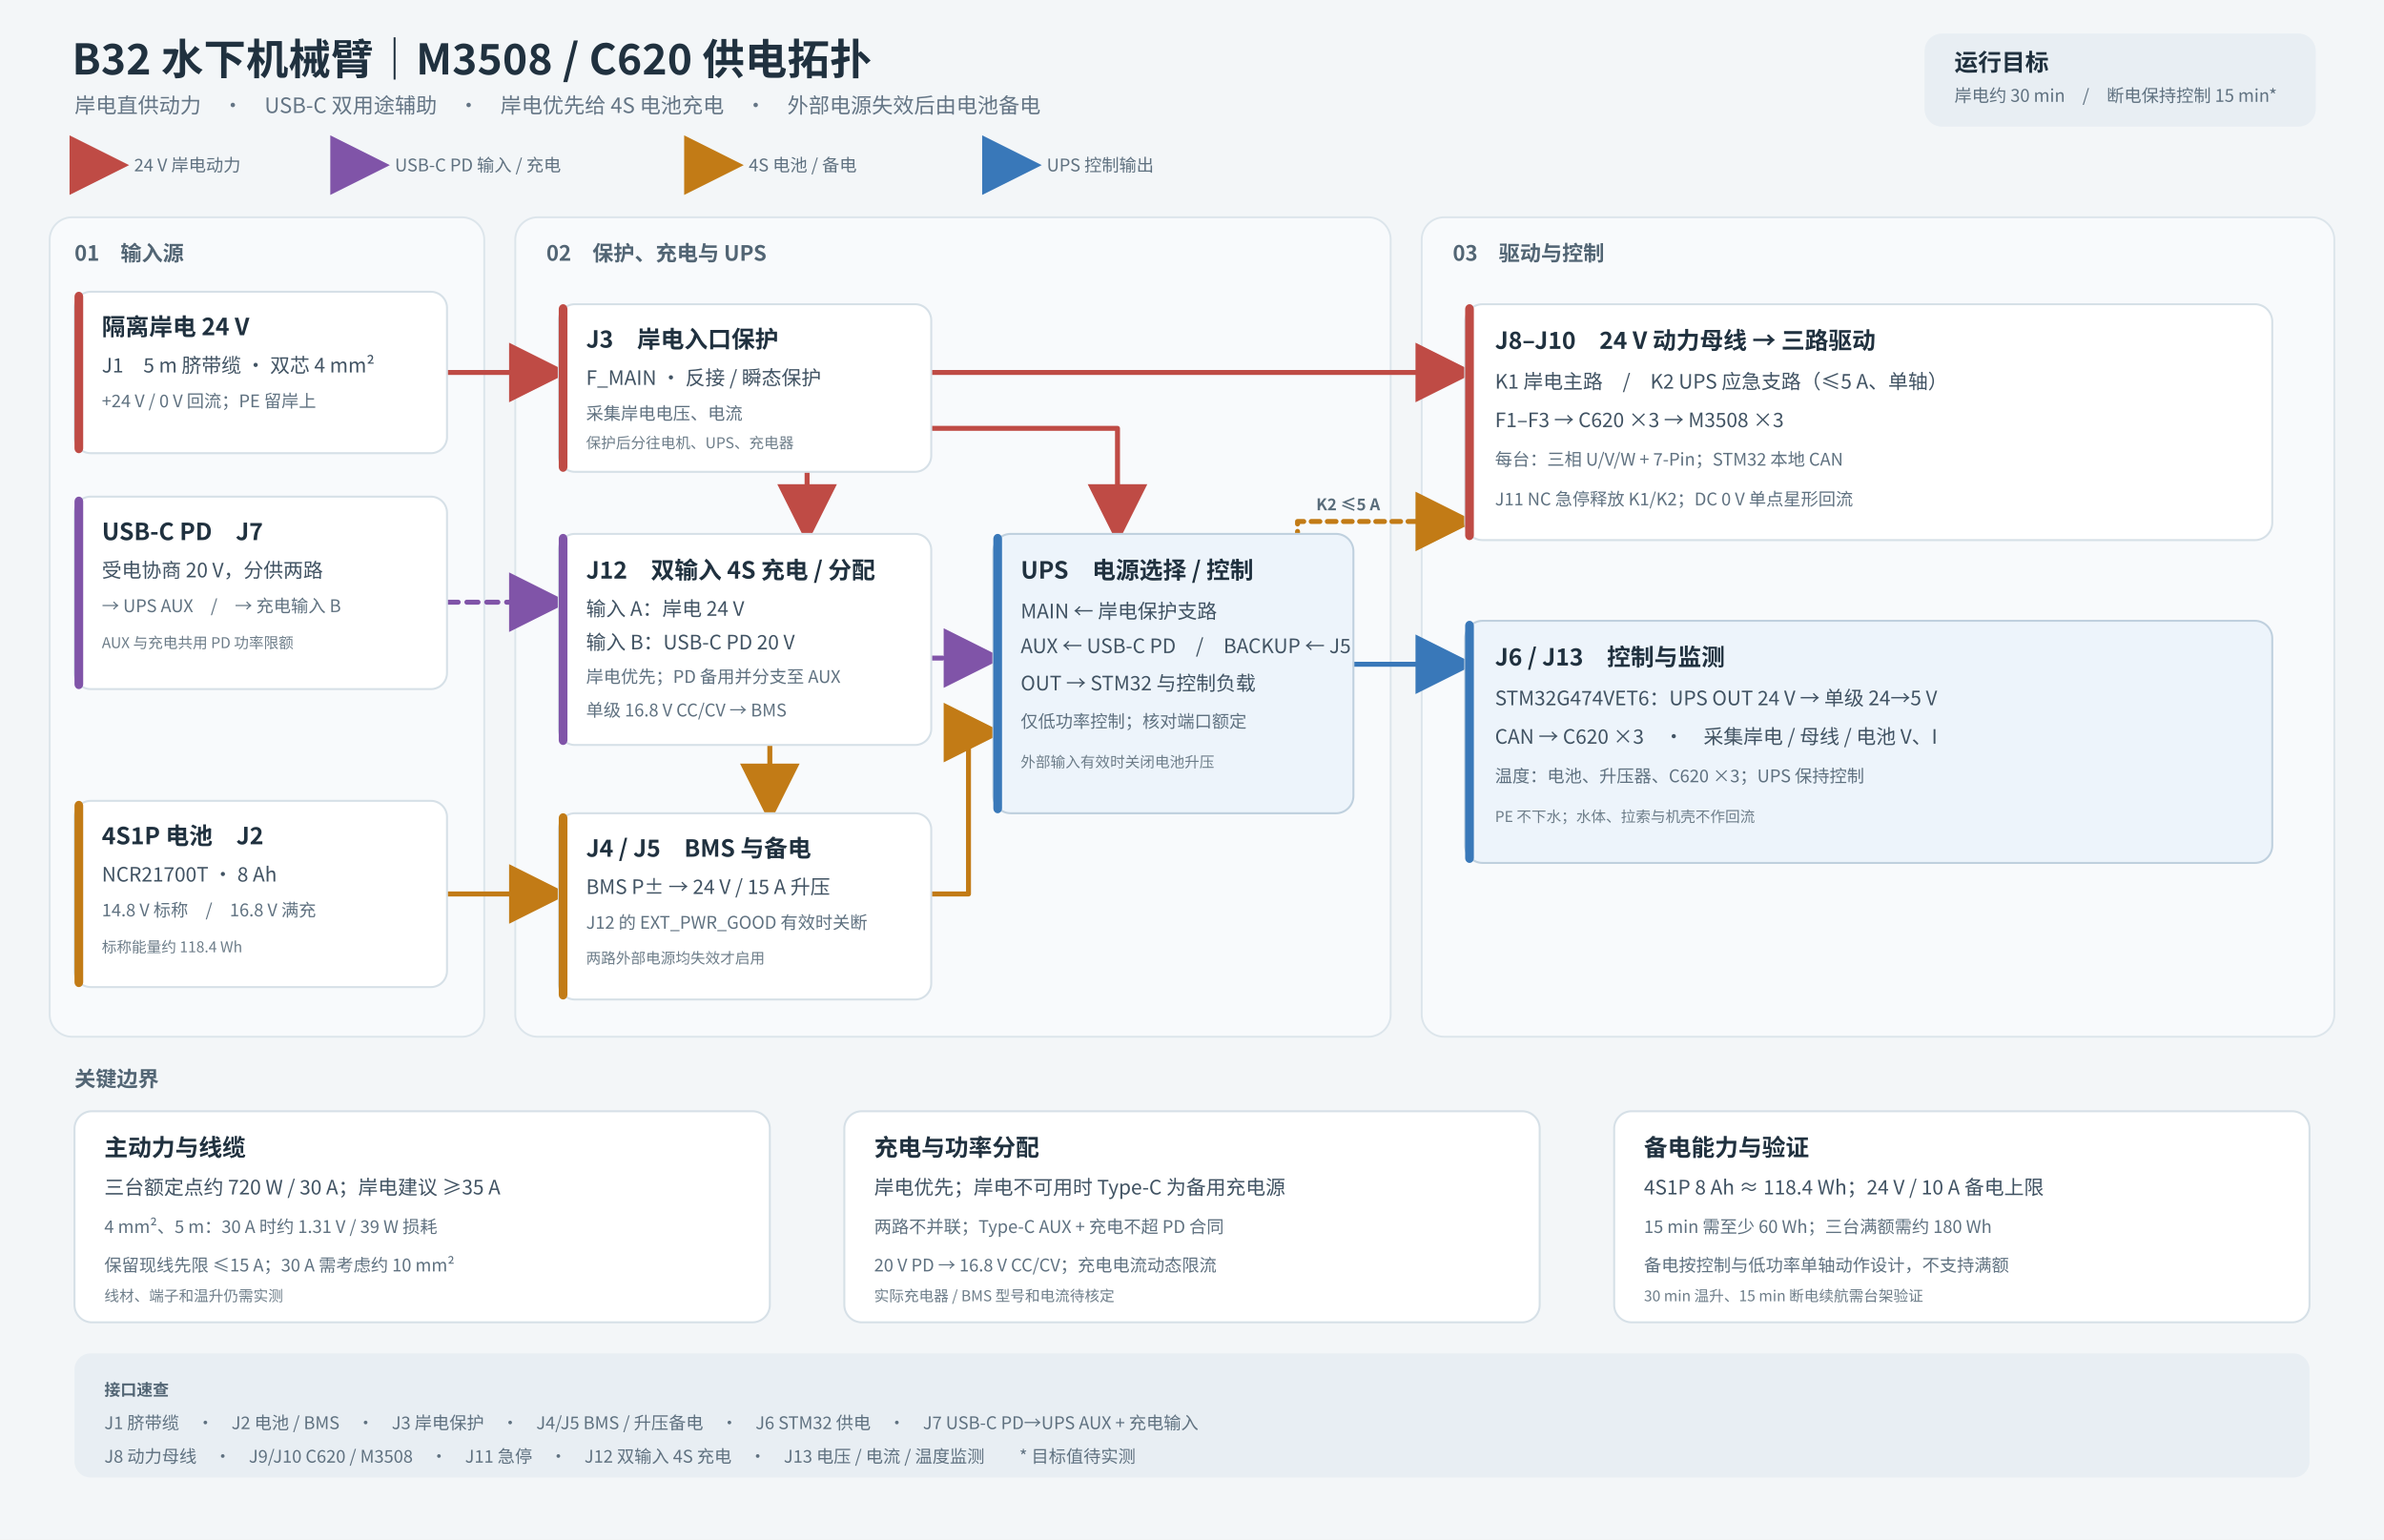
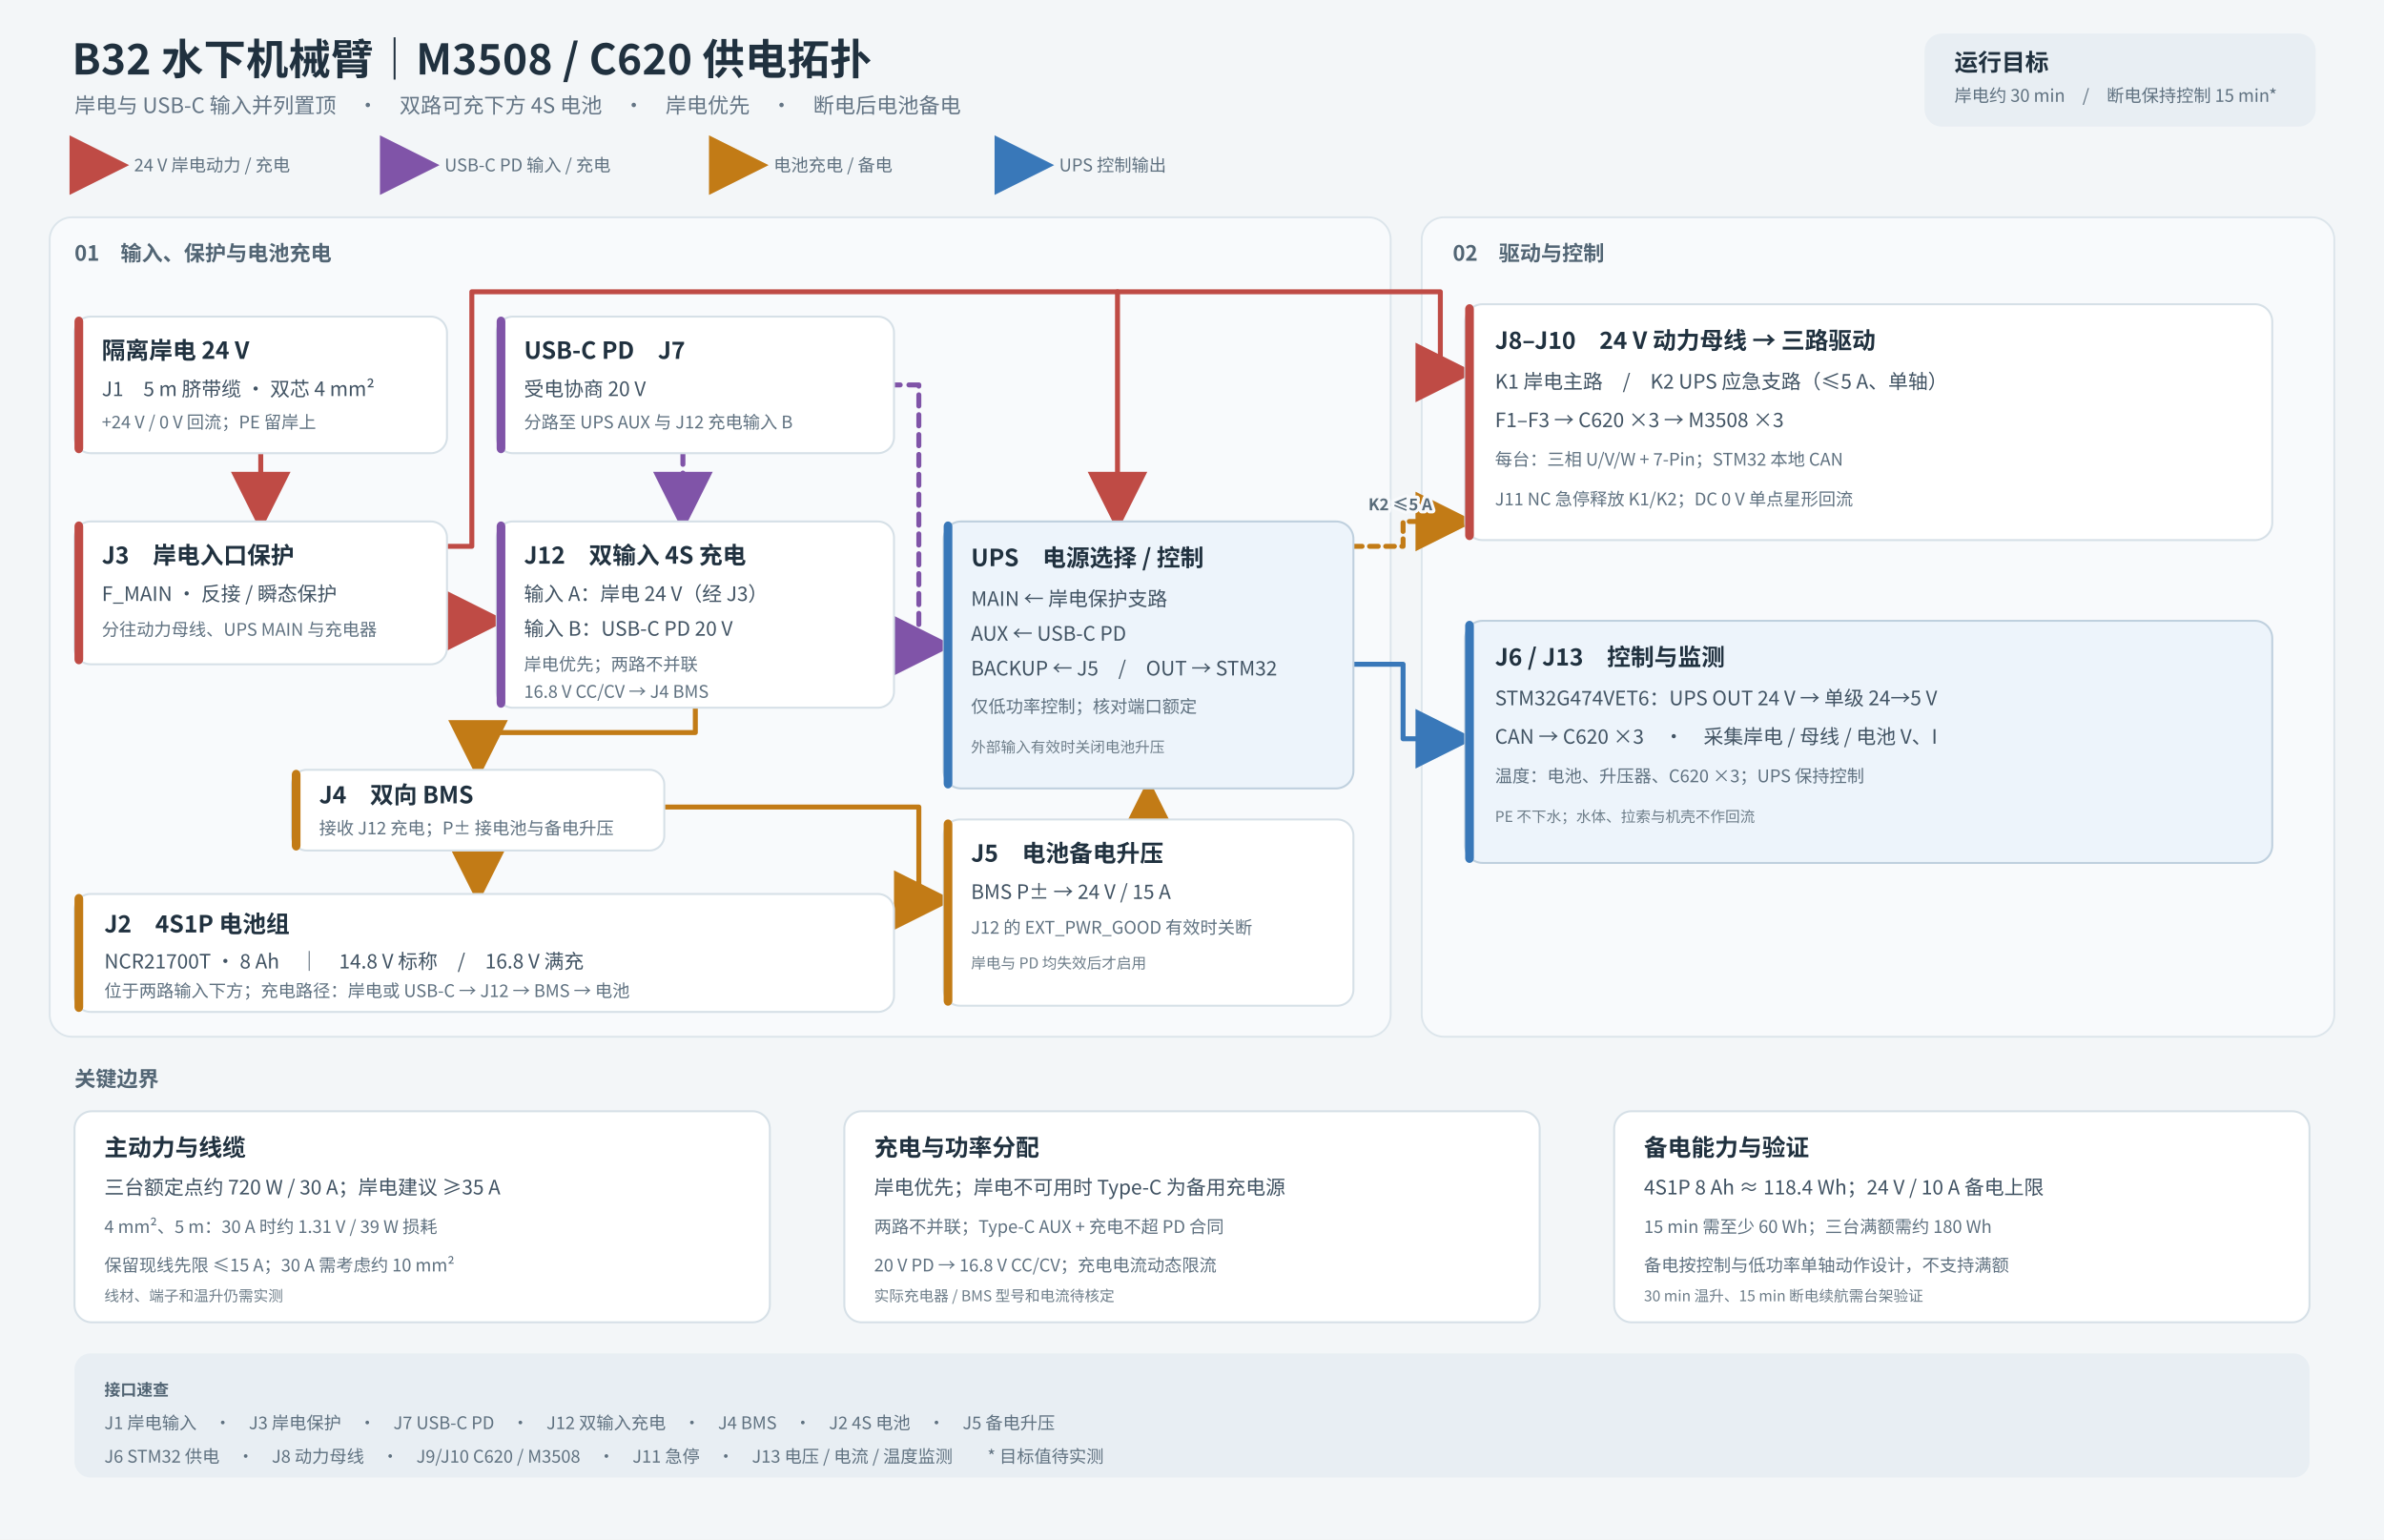
<svg xmlns="http://www.w3.org/2000/svg" width="1920" height="1240" viewBox="0 0 1920 1240" role="img" aria-labelledby="title desc">
  <defs>
    <marker id="arrow-red" markerWidth="12" markerHeight="12" refX="10" refY="6" orient="auto">
      <path d="M0 0L12 6L0 12Z" fill="#bf4b45" />
    </marker>
    <marker id="arrow-purple" markerWidth="12" markerHeight="12" refX="10" refY="6" orient="auto">
      <path d="M0 0L12 6L0 12Z" fill="#8054a8" />
    </marker>
    <marker id="arrow-amber" markerWidth="12" markerHeight="12" refX="10" refY="6" orient="auto">
      <path d="M0 0L12 6L0 12Z" fill="#c27b16" />
    </marker>
    <marker id="arrow-blue" markerWidth="12" markerHeight="12" refX="10" refY="6" orient="auto">
      <path d="M0 0L12 6L0 12Z" fill="#3978b9" />
-     </marker>
-     <marker id="arrow-teal" markerWidth="12" markerHeight="12" refX="10" refY="6" orient="auto">
-       <path d="M0 0L12 6L0 12Z" fill="#22836d" />
    </marker>
    <style>
    text{font-family:"Microsoft YaHei","Noto Sans CJK SC",Arial,sans-serif;fill:#20313f}
    .title{font-size:34px;font-weight:700;letter-spacing:.2px}
    .subtitle{font-size:17px;fill:#647585}
    .zone{font-size:17px;font-weight:700;fill:#526574}
    .head{font-size:19px;font-weight:700}
    .body{font-size:16px;fill:#415363}
    .small{font-size:14px;fill:#5f7180}
    .tiny{font-size:12px;fill:#6d7d89}
    .card{fill:#fff;stroke:#d6e0e7;stroke-width:1.6}
    .panel{fill:#f8fafc;stroke:#dce5eb;stroke-width:1.5}
    .wire{fill:none;stroke-width:4;stroke-linecap:round;stroke-linejoin:round}
    .shore{stroke:#bf4b45;marker-end:url(#arrow-red)}
    .usb{stroke:#8054a8;stroke-dasharray:9 7;marker-end:url(#arrow-purple)}
    .charge{stroke:#c27b16;marker-end:url(#arrow-amber)}
    .backup{stroke:#c27b16;marker-end:url(#arrow-amber)}
    .logic{stroke:#3978b9;marker-end:url(#arrow-blue)}
-     .sense{stroke:#22836d;stroke-dasharray:7 6;marker-end:url(#arrow-teal)}
    .emergency{stroke:#c27b16;stroke-dasharray:7 6;marker-end:url(#arrow-amber)}
    .accent-red{fill:#bf4b45}.accent-purple{fill:#8054a8}.accent-amber{fill:#c27b16}
    .chip{font-size:13px;font-weight:700;fill:#516473}
    .label{font-size:13px;font-weight:700;fill:#596c7a;paint-order:stroke;stroke:#f8fafc;stroke-width:5px;stroke-linejoin:round}
  </style>
  </defs>
  <rect width="1920" height="1240" fill="#f3f6f8" />
  <text x="58" y="60" class="title">B32 水下机械臂｜M3508 / C620 供电拓扑</text>
-   <text x="60" y="91" class="subtitle">岸电直供动力　·　USB‑C 双用途辅助　·　岸电优先给 4S 电池充电　·　外部电源失效后由电池备电</text>
+   <text x="60" y="91" class="subtitle">岸电与 USB‑C 输入并列置顶　·　双路可充下方 4S 电池　·　岸电优先　·　断电后电池备电</text>
  <rect x="1550" y="27" width="315" height="75" rx="14" fill="#e8eef3" />
  <text x="1574" y="57" class="head">运行目标</text>
  <text x="1574" y="82" class="small">岸电约 30 min　/　断电保持控制 15 min*</text>
  <line x1="60" y1="133" x2="96" y2="133" class="wire shore" />
-   <text x="108" y="138" class="small">24 V 岸电动力</text>
-   <line x1="270" y1="133" x2="306" y2="133" class="wire usb" />
-   <text x="318" y="138" class="small">USB‑C PD 输入 / 充电</text>
-   <line x1="555" y1="133" x2="591" y2="133" class="wire backup" />
-   <text x="603" y="138" class="small">4S 电池 / 备电</text>
-   <line x1="795" y1="133" x2="831" y2="133" class="wire logic" />
-   <text x="843" y="138" class="small">UPS 控制输出</text>
-   <rect x="40" y="175" width="350" height="660" rx="18" class="panel" />
-   <rect x="415" y="175" width="705" height="660" rx="18" class="panel" />
+   <text x="108" y="138" class="small">24 V 岸电动力 / 充电</text>
+   <line x1="310" y1="133" x2="346" y2="133" class="wire usb" />
+   <text x="358" y="138" class="small">USB‑C PD 输入 / 充电</text>
+   <line x1="575" y1="133" x2="611" y2="133" class="wire charge" />
+   <text x="623" y="138" class="small">电池充电 / 备电</text>
+   <line x1="805" y1="133" x2="841" y2="133" class="wire logic" />
+   <text x="853" y="138" class="small">UPS 控制输出</text>
+   <rect x="40" y="175" width="1080" height="660" rx="18" class="panel" />
  <rect x="1145" y="175" width="735" height="660" rx="18" class="panel" />
-   <text x="60" y="210" class="zone">01　输入源</text>
-   <text x="440" y="210" class="zone">02　保护、充电与 UPS</text>
-   <text x="1170" y="210" class="zone">03　驱动与控制</text>
-   <path d="M360 300H450" class="wire shore" />
-   <path d="M750 300H1180" class="wire shore" />
-   <path d="M650 380V430" class="wire shore" />
-   <path d="M750 345H900V430" class="wire shore" />
-   <path d="M360 485H450" class="wire usb" />
-   <path d="M750 530H800" class="wire usb" />
-   <path d="M620 600V655" class="wire charge" />
-   <path d="M360 720H450" class="wire backup" />
-   <path d="M750 720H780V590H800" class="wire backup" />
-   <path d="M1090 535H1180" class="wire logic" />
-   <path d="M1045 435V420H1180" class="wire emergency" />
-   <text x="1060" y="411" class="label">K2 ≤5 A</text>
-   <rect x="60" y="235" width="300" height="130" rx="13" class="card" />
-   <rect x="60" y="235" width="7" height="130" rx="4" class="accent-red" />
-   <text x="82" y="270" class="head">隔离岸电 24 V</text>
-   <text x="82" y="300" class="body">J1　5 m 脐带缆 · 双芯 4 mm²</text>
-   <text x="82" y="328" class="small">+24 V / 0 V 回流；PE 留岸上</text>
-   <rect x="60" y="400" width="300" height="155" rx="13" class="card" />
-   <rect x="60" y="400" width="7" height="155" rx="4" class="accent-purple" />
-   <text x="82" y="435" class="head">USB‑C PD　J7</text>
-   <text x="82" y="465" class="body">受电协商 20 V，分供两路</text>
-   <text x="82" y="493" class="small">→ UPS AUX　/　→ 充电输入 B</text>
-   <text x="82" y="522" class="tiny">AUX 与充电共用 PD 功率限额</text>
-   <rect x="60" y="645" width="300" height="150" rx="13" class="card" />
-   <rect x="60" y="645" width="7" height="150" rx="4" class="accent-amber" />
-   <text x="82" y="680" class="head">4S1P 电池　J2</text>
-   <text x="82" y="710" class="body">NCR21700T · 8 Ah</text>
-   <text x="82" y="738" class="small">14.8 V 标称　/　16.8 V 满充</text>
-   <text x="82" y="767" class="tiny">标称能量约 118.4 Wh</text>
-   <rect x="450" y="245" width="300" height="135" rx="13" class="card" />
-   <rect x="450" y="245" width="7" height="135" rx="4" class="accent-red" />
-   <text x="472" y="280" class="head">J3　岸电入口保护</text>
-   <text x="472" y="310" class="body">F_MAIN · 反接 / 瞬态保护</text>
-   <text x="472" y="338" class="small">采集岸电电压、电流</text>
-   <text x="472" y="361" class="tiny">保护后分往电机、UPS、充电器</text>
-   <rect x="450" y="430" width="300" height="170" rx="13" class="card" />
-   <rect x="450" y="430" width="7" height="170" rx="4" class="accent-purple" />
-   <text x="472" y="466" class="head">J12　双输入 4S 充电 / 分配</text>
-   <text x="472" y="496" class="body">输入 A：岸电 24 V</text>
-   <text x="472" y="523" class="body">输入 B：USB‑C PD 20 V</text>
-   <text x="472" y="550" class="small">岸电优先；PD 备用并分支至 AUX</text>
-   <text x="472" y="577" class="small">单级 16.8 V CC/CV → BMS</text>
-   <rect x="450" y="655" width="300" height="150" rx="13" class="card" />
-   <rect x="450" y="655" width="7" height="150" rx="4" class="accent-amber" />
-   <text x="472" y="690" class="head">J4 / J5　BMS 与备电</text>
-   <text x="472" y="720" class="body">BMS P± → 24 V / 15 A 升压</text>
-   <text x="472" y="748" class="small">J12 的 EXT_PWR_GOOD 有效时关断</text>
-   <text x="472" y="776" class="tiny">两路外部电源均失效才启用</text>
-   <rect x="800" y="430" width="290" height="225" rx="14" fill="#edf4fb" stroke="#bfd0de" stroke-width="1.6" />
-   <rect x="800" y="430" width="7" height="225" rx="4" fill="#3978b9" />
-   <text x="822" y="466" class="head">UPS　电源选择 / 控制</text>
-   <text x="822" y="498" class="body">MAIN ← 岸电保护支路</text>
-   <text x="822" y="526" class="body">AUX ← USB‑C PD　/　BACKUP ← J5</text>
-   <text x="822" y="556" class="body">OUT → STM32 与控制负载</text>
-   <text x="822" y="586" class="small">仅低功率控制；核对端口额定</text>
-   <text x="822" y="618" class="tiny">外部输入有效时关闭电池升压</text>
+   <text x="60" y="210" class="zone">01　输入、保护与电池充电</text>
+   <text x="1170" y="210" class="zone">02　驱动与控制</text>
+   <path d="M210 365V420" class="wire shore" />
+   <path d="M360 500H400" class="wire shore" />
+   <path d="M360 440H380V235H1160V300H1180" class="wire shore" />
+   <path d="M900 235V420" class="wire shore" />
+   <path d="M550 365V420" class="wire usb" />
+   <path d="M700 310H740V520H760" class="wire usb" />
+   <path d="M560 570V590H385V620" class="wire charge" />
+   <path d="M385 685V720" class="wire charge" />
+   <path d="M535 650H740V725H760" class="wire backup" />
+   <path d="M925 660V635" class="wire backup" />
+   <path d="M1090 535H1130V595H1180" class="wire logic" />
+   <path d="M1090 440H1130V420H1180" class="wire emergency" />
+   <text x="1102" y="411" class="label">K2 ≤5 A</text>
+   <rect x="60" y="255" width="300" height="110" rx="13" class="card" />
+   <rect x="60" y="255" width="7" height="110" rx="4" class="accent-red" />
+   <text x="82" y="289" class="head">隔离岸电 24 V</text>
+   <text x="82" y="319" class="body">J1　5 m 脐带缆 · 双芯 4 mm²</text>
+   <text x="82" y="345" class="small">+24 V / 0 V 回流；PE 留岸上</text>
+   <rect x="400" y="255" width="320" height="110" rx="13" class="card" />
+   <rect x="400" y="255" width="7" height="110" rx="4" class="accent-purple" />
+   <text x="422" y="289" class="head">USB‑C PD　J7</text>
+   <text x="422" y="319" class="body">受电协商 20 V</text>
+   <text x="422" y="345" class="small">分路至 UPS AUX 与 J12 充电输入 B</text>
+   <rect x="60" y="420" width="300" height="115" rx="13" class="card" />
+   <rect x="60" y="420" width="7" height="115" rx="4" class="accent-red" />
+   <text x="82" y="454" class="head">J3　岸电入口保护</text>
+   <text x="82" y="484" class="body">F_MAIN · 反接 / 瞬态保护</text>
+   <text x="82" y="512" class="small">分往动力母线、UPS MAIN 与充电器</text>
+   <rect x="400" y="420" width="320" height="150" rx="13" class="card" />
+   <rect x="400" y="420" width="7" height="150" rx="4" class="accent-purple" />
+   <text x="422" y="454" class="head">J12　双输入 4S 充电</text>
+   <text x="422" y="484" class="body">输入 A：岸电 24 V（经 J3）</text>
+   <text x="422" y="512" class="body">输入 B：USB‑C PD 20 V</text>
+   <text x="422" y="540" class="small">岸电优先；两路不并联</text>
+   <text x="422" y="562" class="small">16.8 V CC/CV → J4 BMS</text>
+   <rect x="235" y="620" width="300" height="65" rx="12" class="card" />
+   <rect x="235" y="620" width="7" height="65" rx="4" class="accent-amber" />
+   <text x="257" y="647" class="head">J4　双向 BMS</text>
+   <text x="257" y="672" class="small">接收 J12 充电；P± 接电池与备电升压</text>
+   <rect x="60" y="720" width="660" height="95" rx="13" class="card" />
+   <rect x="60" y="720" width="7" height="95" rx="4" class="accent-amber" />
+   <text x="84" y="751" class="head">J2　4S1P 电池组</text>
+   <text x="84" y="780" class="body">NCR21700T · 8 Ah　｜　14.8 V 标称　/　16.8 V 满充</text>
+   <text x="84" y="803" class="small">位于两路输入下方；充电路径：岸电或 USB‑C → J12 → BMS → 电池</text>
+   <rect x="760" y="420" width="330" height="215" rx="14" fill="#edf4fb" stroke="#bfd0de" stroke-width="1.6" />
+   <rect x="760" y="420" width="7" height="215" rx="4" fill="#3978b9" />
+   <text x="782" y="456" class="head">UPS　电源选择 / 控制</text>
+   <text x="782" y="488" class="body">MAIN ← 岸电保护支路</text>
+   <text x="782" y="516" class="body">AUX ← USB‑C PD</text>
+   <text x="782" y="544" class="body">BACKUP ← J5　/　OUT → STM32</text>
+   <text x="782" y="574" class="small">仅低功率控制；核对端口额定</text>
+   <text x="782" y="606" class="tiny">外部输入有效时关闭电池升压</text>
+   <rect x="760" y="660" width="330" height="150" rx="13" class="card" />
+   <rect x="760" y="660" width="7" height="150" rx="4" class="accent-amber" />
+   <text x="782" y="694" class="head">J5　电池备电升压</text>
+   <text x="782" y="724" class="body">BMS P± → 24 V / 15 A</text>
+   <text x="782" y="752" class="small">J12 的 EXT_PWR_GOOD 有效时关断</text>
+   <text x="782" y="780" class="tiny">岸电与 PD 均失效后才启用</text>
  <rect x="1180" y="245" width="650" height="190" rx="14" class="card" />
  <rect x="1180" y="245" width="7" height="190" rx="4" class="accent-red" />
  <text x="1204" y="281" class="head">J8–J10　24 V 动力母线 → 三路驱动</text>
  <text x="1204" y="313" class="body">K1 岸电主路　/　K2 UPS 应急支路（≤5 A、单轴）</text>
  <text x="1204" y="344" class="body">F1–F3 → C620 ×3 → M3508 ×3</text>
  <text x="1204" y="375" class="small">每台：三相 U/V/W + 7‑Pin；STM32 本地 CAN</text>
  <text x="1204" y="407" class="small">J11 NC 急停释放 K1/K2；DC 0 V 单点星形回流</text>
  <rect x="1180" y="500" width="650" height="195" rx="14" fill="#edf4fb" stroke="#bfd0de" stroke-width="1.6" />
  <rect x="1180" y="500" width="7" height="195" rx="4" fill="#3978b9" />
  <text x="1204" y="536" class="head">J6 / J13　控制与监测</text>
  <text x="1204" y="568" class="body">STM32G474VET6：UPS OUT 24 V → 单级 24→5 V</text>
  <text x="1204" y="599" class="body">CAN → C620 ×3　·　采集岸电 / 母线 / 电池 V、I</text>
  <text x="1204" y="630" class="small">温度：电池、升压器、C620 ×3；UPS 保持控制</text>
  <text x="1204" y="662" class="tiny">PE 不下水；水体、拉索与机壳不作回流</text>
  <text x="60" y="875" class="zone">关键边界</text>
  <rect x="60" y="895" width="560" height="170" rx="14" class="card" />
  <text x="84" y="931" class="head">主动力与线缆</text>
  <text x="84" y="962" class="body">三台额定点约 720 W / 30 A；岸电建议 ≥35 A</text>
  <text x="84" y="993" class="small">4 mm²、5 m：30 A 时约 1.31 V / 39 W 损耗</text>
  <text x="84" y="1024" class="small">保留现线先限 ≤15 A；30 A 需考虑约 10 mm²</text>
  <text x="84" y="1048" class="tiny">线材、端子和温升仍需实测</text>
  <rect x="680" y="895" width="560" height="170" rx="14" class="card" />
  <text x="704" y="931" class="head">充电与功率分配</text>
  <text x="704" y="962" class="body">岸电优先；岸电不可用时 Type‑C 为备用充电源</text>
  <text x="704" y="993" class="small">两路不并联；Type‑C AUX + 充电不超 PD 合同</text>
  <text x="704" y="1024" class="small">20 V PD → 16.8 V CC/CV；充电电流动态限流</text>
  <text x="704" y="1048" class="tiny">实际充电器 / BMS 型号和电流待核定</text>
  <rect x="1300" y="895" width="560" height="170" rx="14" class="card" />
  <text x="1324" y="931" class="head">备电能力与验证</text>
  <text x="1324" y="962" class="body">4S1P 8 Ah ≈ 118.4 Wh；24 V / 10 A 备电上限</text>
  <text x="1324" y="993" class="small">15 min 需至少 60 Wh；三台满额需约 180 Wh</text>
  <text x="1324" y="1024" class="small">备电按控制与低功率单轴动作设计，不支持满额</text>
  <text x="1324" y="1048" class="tiny">30 min 温升、15 min 断电续航需台架验证</text>
  <rect x="60" y="1090" width="1800" height="100" rx="13" fill="#e8eef3" />
  <text x="84" y="1124" class="chip">接口速查</text>
-   <text x="84" y="1151" class="small">J1 脐带缆　·　J2 电池 / BMS　·　J3 岸电保护　·　J4/J5 BMS / 升压备电　·　J6 STM32 供电　·　J7 USB‑C PD→UPS AUX + 充电输入</text>
-   <text x="84" y="1178" class="small">J8 动力母线　·　J9/J10 C620 / M3508　·　J11 急停　·　J12 双输入 4S 充电　·　J13 电压 / 电流 / 温度监测　　* 目标值待实测</text>
+   <text x="84" y="1151" class="small">J1 岸电输入　·　J3 岸电保护　·　J7 USB‑C PD　·　J12 双输入充电　·　J4 BMS　·　J2 4S 电池　·　J5 备电升压</text>
+   <text x="84" y="1178" class="small">J6 STM32 供电　·　J8 动力母线　·　J9/J10 C620 / M3508　·　J11 急停　·　J13 电压 / 电流 / 温度监测　　* 目标值待实测</text>
</svg>
